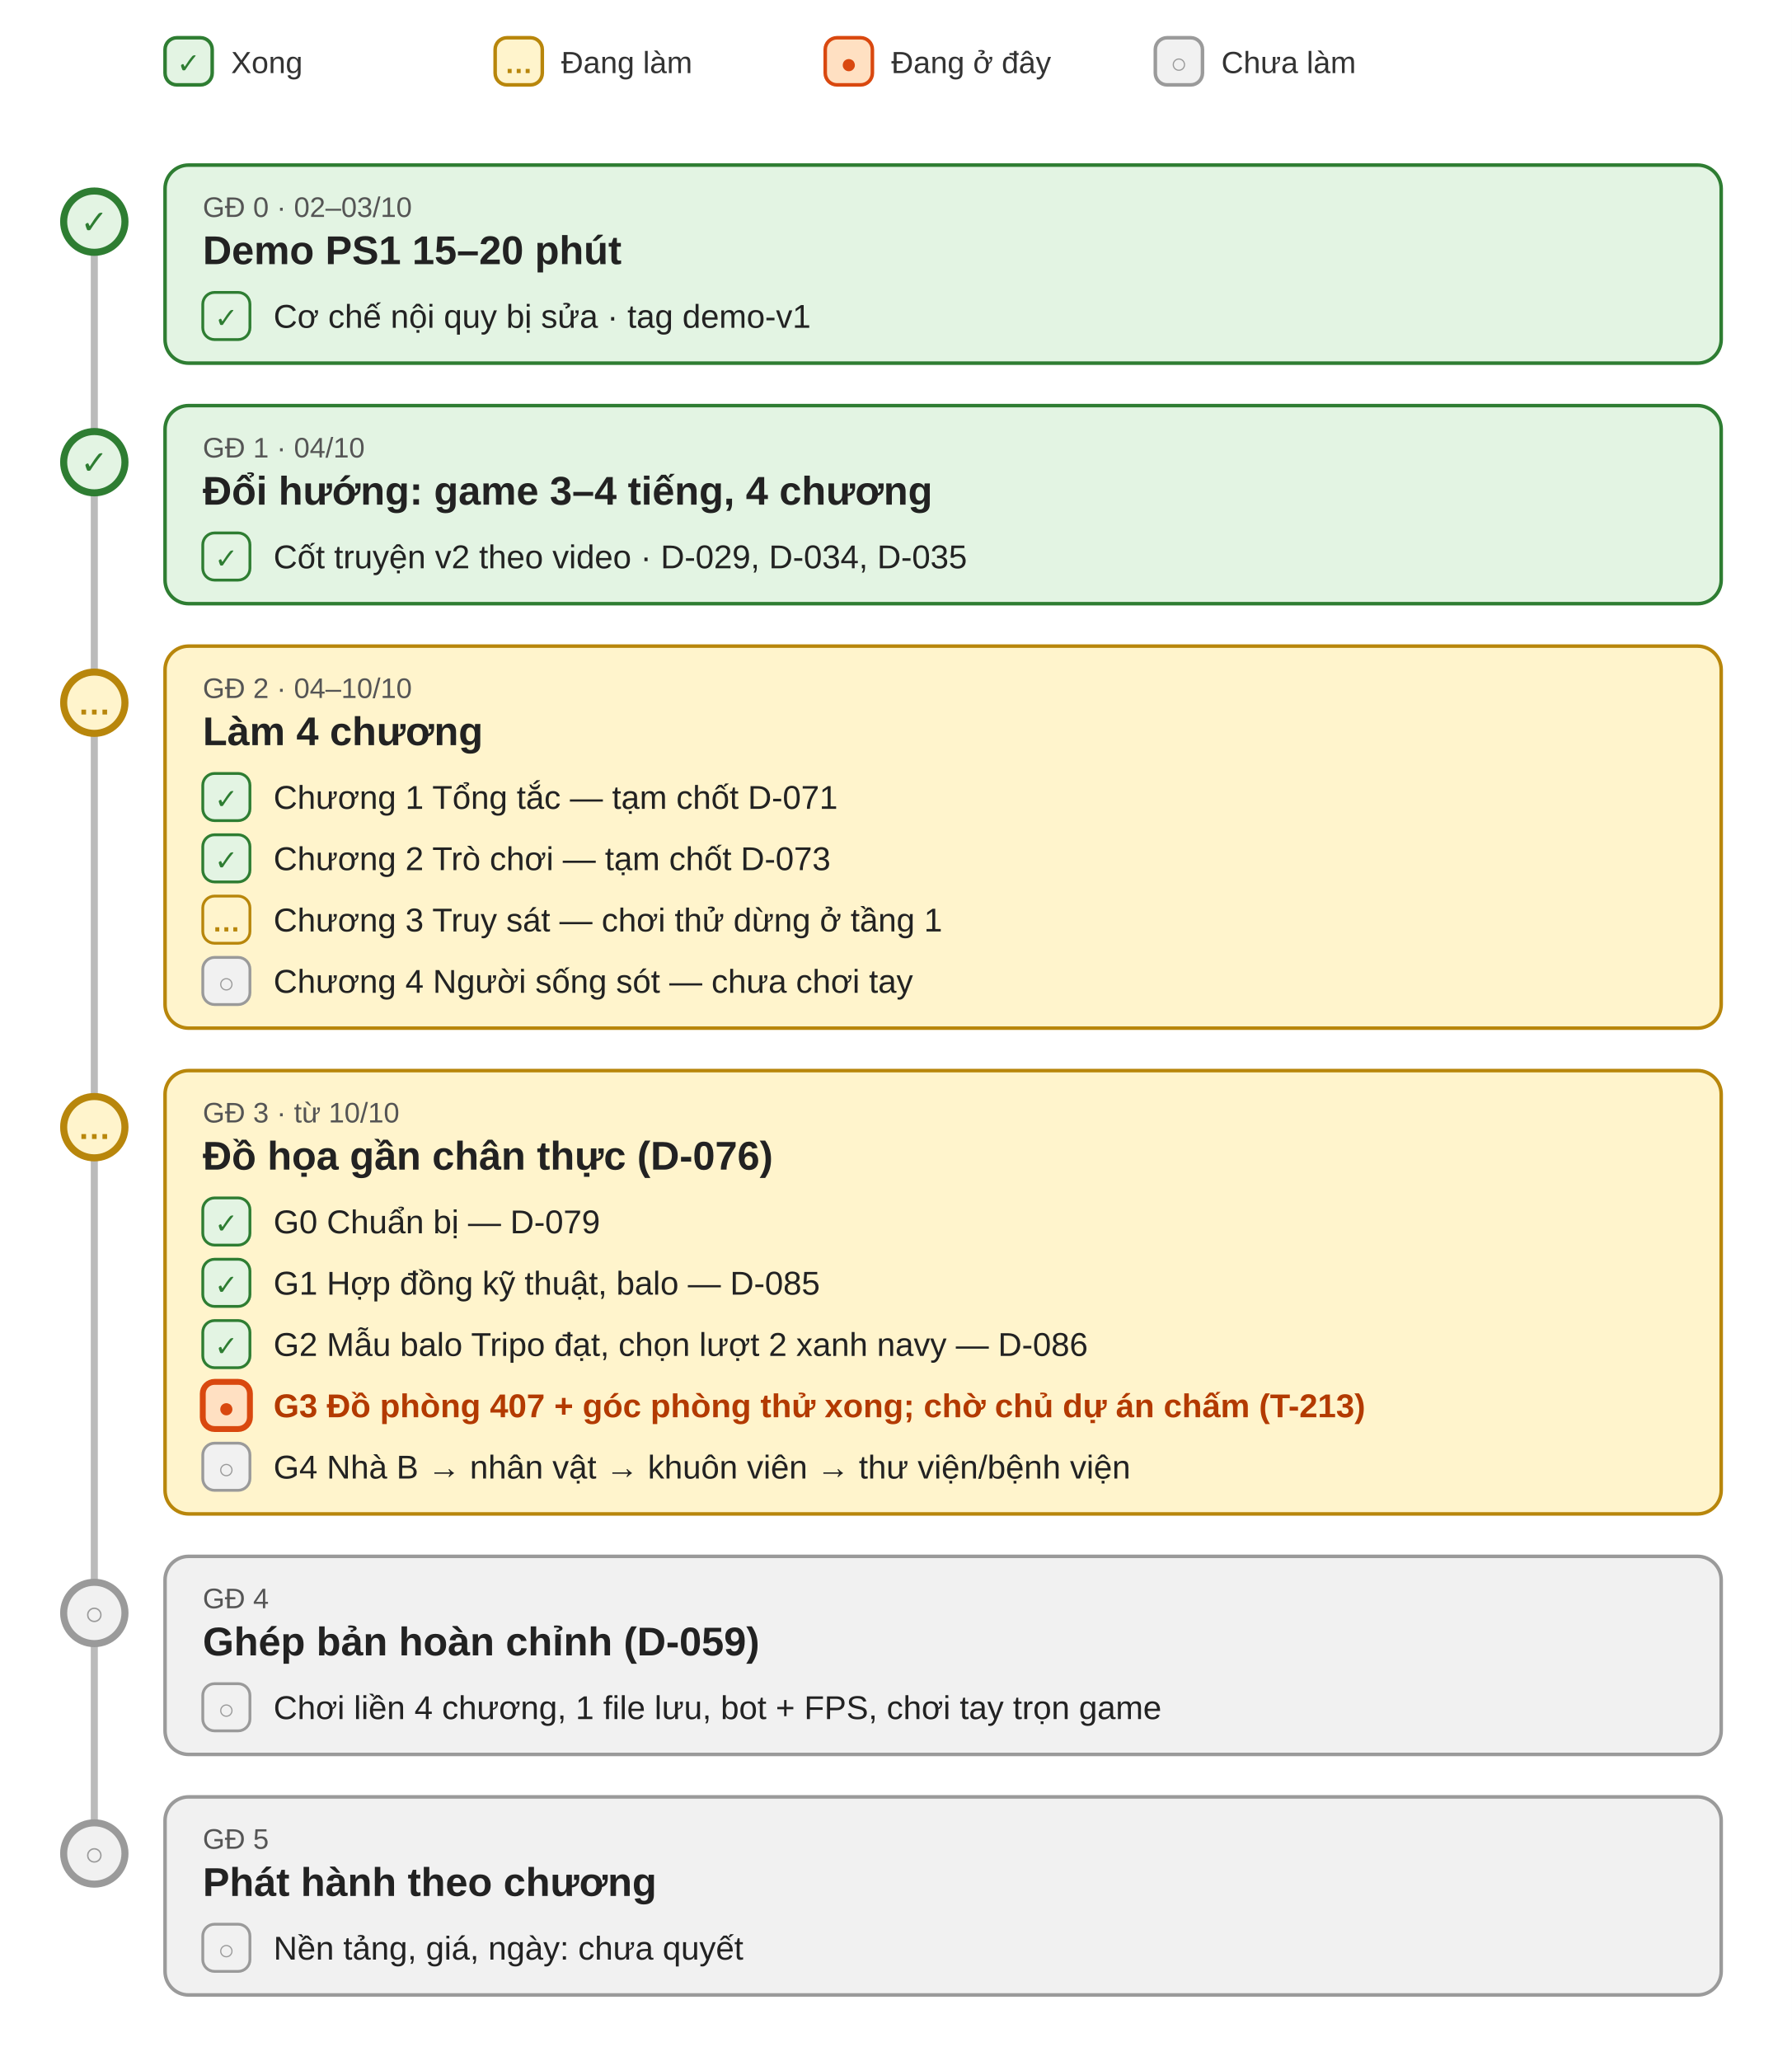
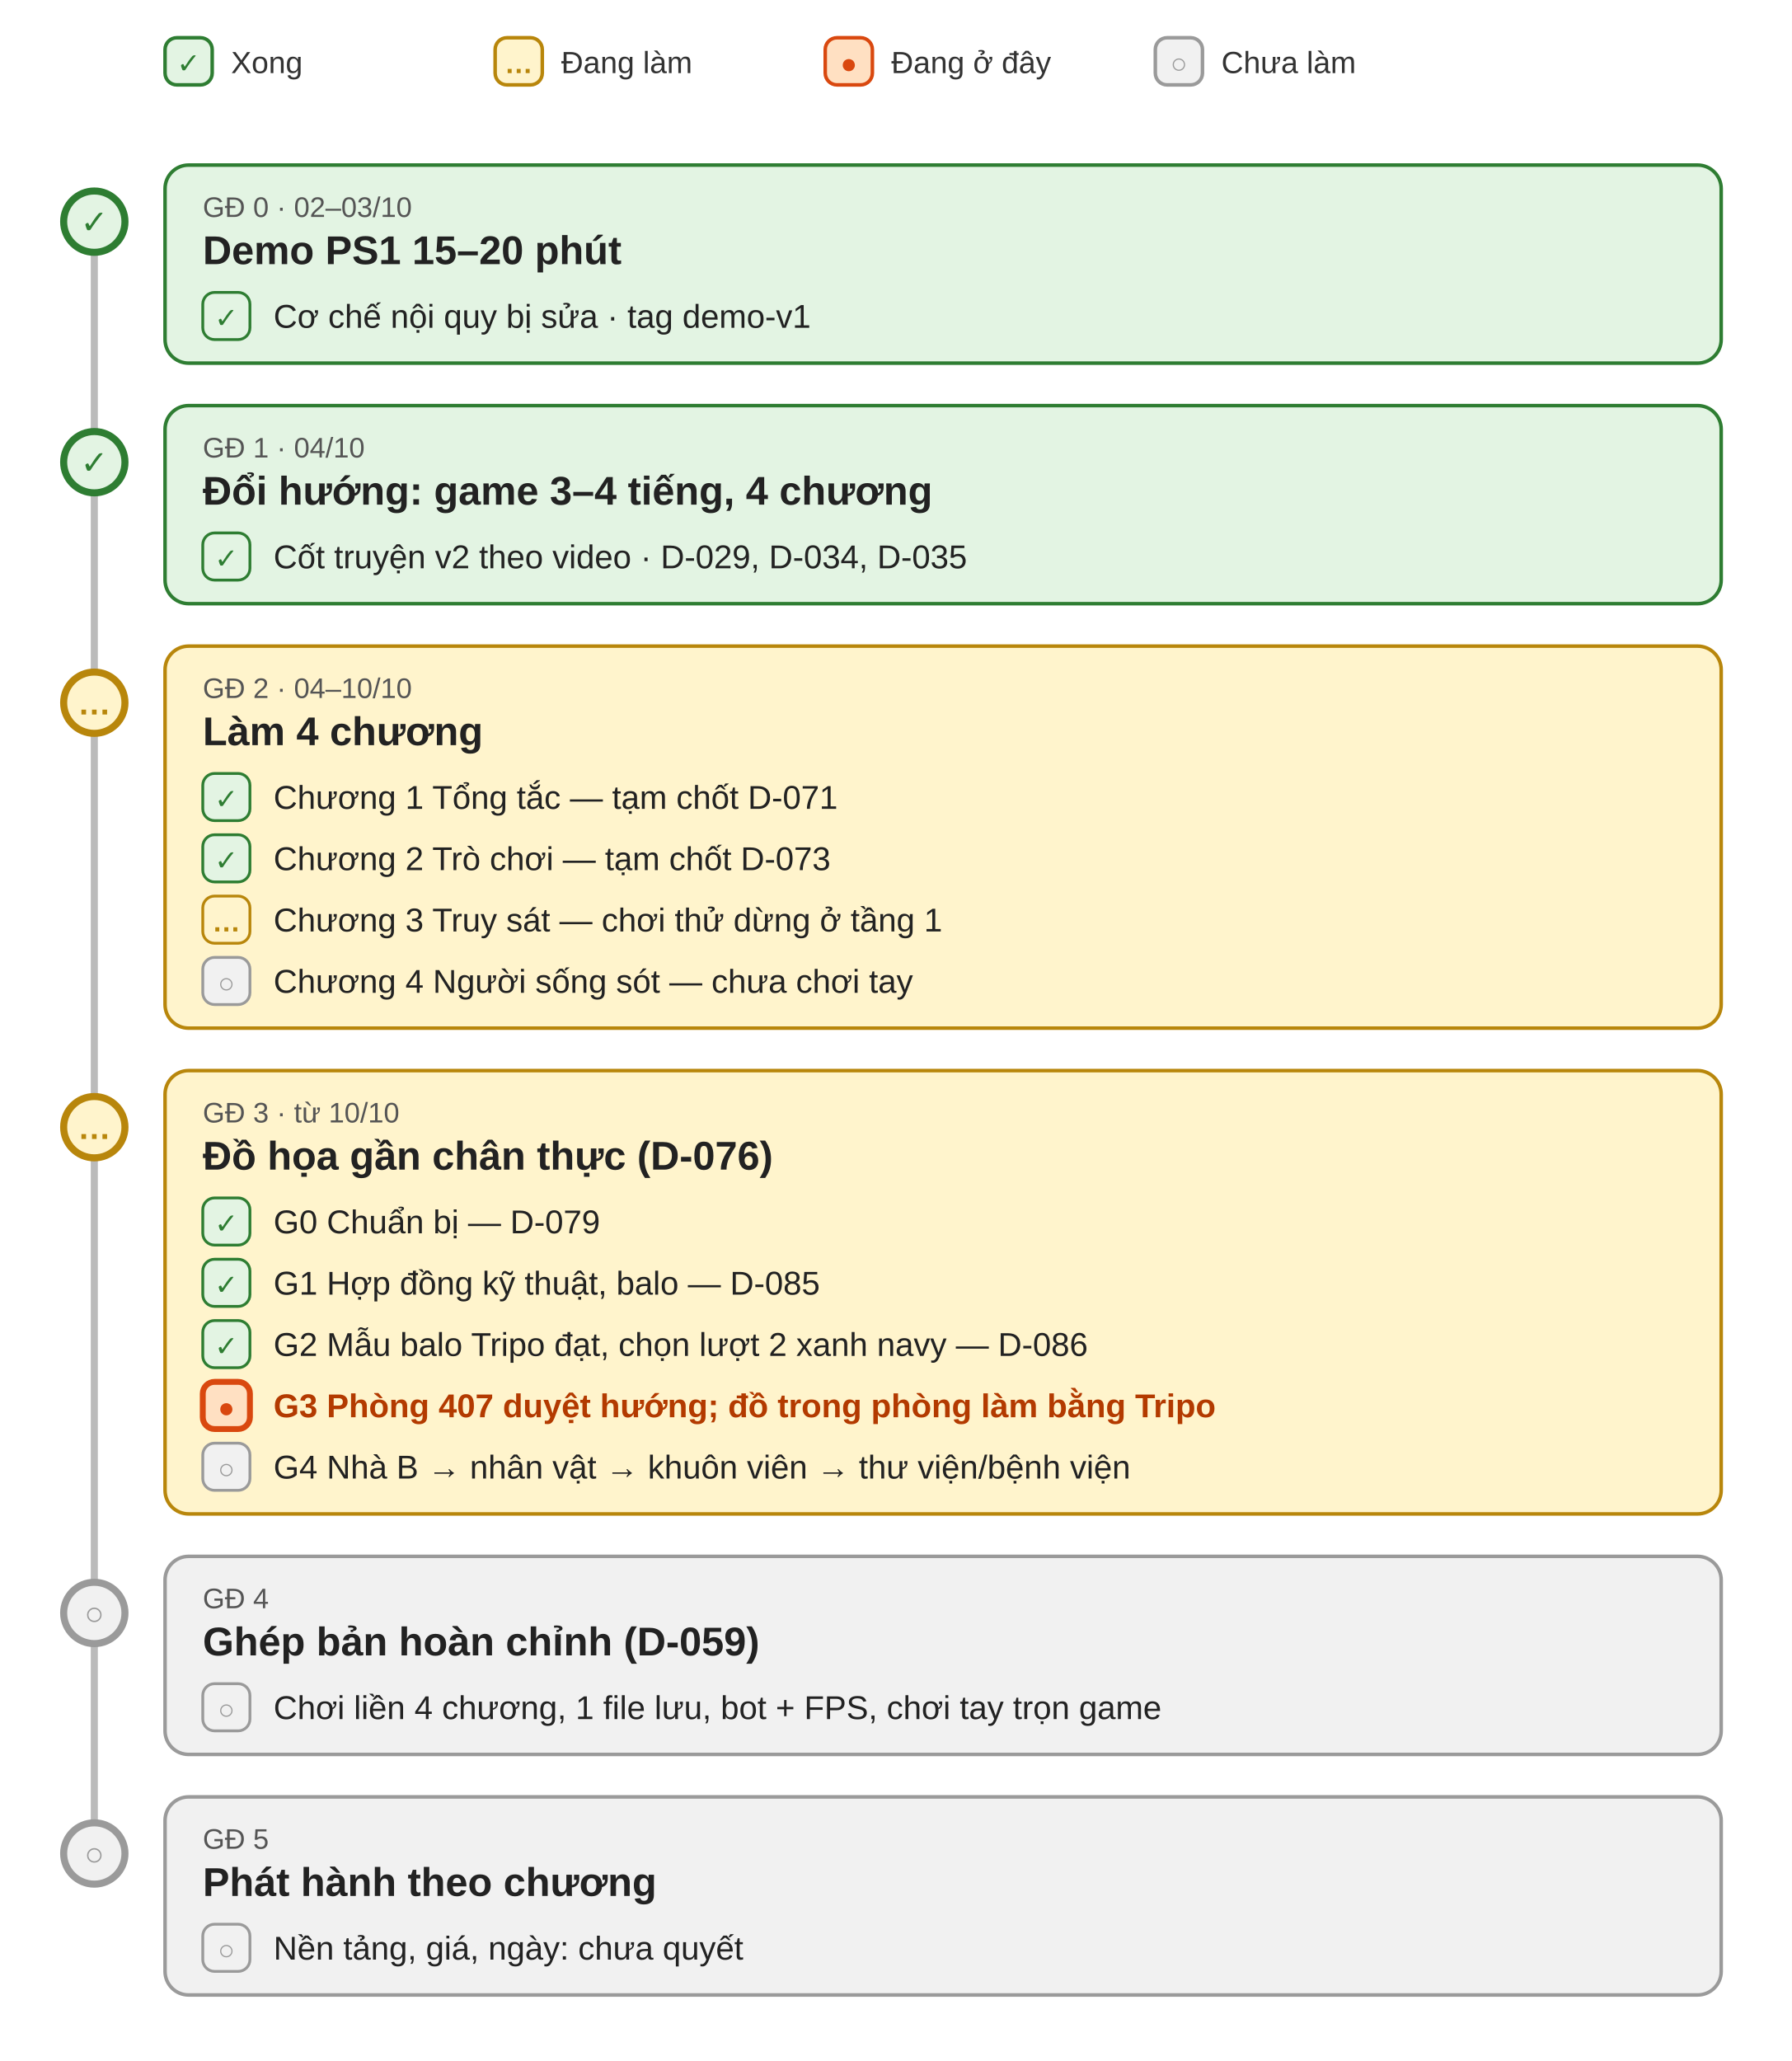
<svg xmlns="http://www.w3.org/2000/svg" width="760" height="874" viewBox="0 0 760 874">
  <rect width="760" height="874" fill="#ffffff" />
  <rect x="70" y="16" width="20" height="20" rx="5" fill="#e3f4e3" stroke="#2e7d32" stroke-width="1.5" />
  <text x="80" y="31" text-anchor="middle" font-family="Segoe UI, Arial, sans-serif" font-size="12" font-weight="700" fill="#2e7d32">✓</text>
  <text x="98" y="31" font-family="Segoe UI, Arial, sans-serif" font-size="13" fill="#333">Xong</text>
  <rect x="210" y="16" width="20" height="20" rx="5" fill="#fff4cc" stroke="#b8860b" stroke-width="1.5" />
  <text x="220" y="31" text-anchor="middle" font-family="Segoe UI, Arial, sans-serif" font-size="12" font-weight="700" fill="#b8860b">…</text>
  <text x="238" y="31" font-family="Segoe UI, Arial, sans-serif" font-size="13" fill="#333">Đang làm</text>
  <rect x="350" y="16" width="20" height="20" rx="5" fill="#ffe0c2" stroke="#d9480f" stroke-width="1.5" />
  <text x="360" y="31" text-anchor="middle" font-family="Segoe UI, Arial, sans-serif" font-size="12" font-weight="700" fill="#d9480f">●</text>
  <text x="378" y="31" font-family="Segoe UI, Arial, sans-serif" font-size="13" fill="#333">Đang ở đây</text>
  <rect x="490" y="16" width="20" height="20" rx="5" fill="#f1f1f1" stroke="#9a9a9a" stroke-width="1.5" />
  <text x="500" y="31" text-anchor="middle" font-family="Segoe UI, Arial, sans-serif" font-size="12" font-weight="700" fill="#9a9a9a">○</text>
  <text x="518" y="31" font-family="Segoe UI, Arial, sans-serif" font-size="13" fill="#333">Chưa làm</text>
  <line x1="40" y1="94" x2="40" y2="196" stroke="#bbb" stroke-width="3" />
  <circle cx="40" cy="94" r="13" fill="#e3f4e3" stroke="#2e7d32" stroke-width="3" />
  <text x="40" y="99" text-anchor="middle" font-family="Segoe UI, Arial, sans-serif" font-size="14" font-weight="700" fill="#2e7d32">✓</text>
  <rect x="70" y="70" width="660" height="84" rx="10" fill="#e3f4e3" stroke="#2e7d32" stroke-width="1.5" />
  <text x="86" y="92" font-family="Segoe UI, Arial, sans-serif" font-size="12" fill="#555">GĐ 0 · 02–03/10</text>
  <text x="86" y="112" font-family="Segoe UI, Arial, sans-serif" font-size="17" font-weight="700" fill="#222">Demo PS1 15–20 phút</text>
  <rect x="86" y="124" width="20" height="20" rx="5" fill="#e3f4e3" stroke="#2e7d32" stroke-width="1.2" />
  <text x="96" y="139" text-anchor="middle" font-family="Segoe UI, Arial, sans-serif" font-size="12" font-weight="700" fill="#2e7d32">✓</text>
  <text x="116" y="139" font-family="Segoe UI, Arial, sans-serif" font-size="14" font-weight="400" fill="#222">Cơ chế nội quy bị sửa · tag demo-v1</text>
  <line x1="40" y1="196" x2="40" y2="298" stroke="#bbb" stroke-width="3" />
  <circle cx="40" cy="196" r="13" fill="#e3f4e3" stroke="#2e7d32" stroke-width="3" />
  <text x="40" y="201" text-anchor="middle" font-family="Segoe UI, Arial, sans-serif" font-size="14" font-weight="700" fill="#2e7d32">✓</text>
  <rect x="70" y="172" width="660" height="84" rx="10" fill="#e3f4e3" stroke="#2e7d32" stroke-width="1.5" />
  <text x="86" y="194" font-family="Segoe UI, Arial, sans-serif" font-size="12" fill="#555">GĐ 1 · 04/10</text>
  <text x="86" y="214" font-family="Segoe UI, Arial, sans-serif" font-size="17" font-weight="700" fill="#222">Đổi hướng: game 3–4 tiếng, 4 chương</text>
  <rect x="86" y="226" width="20" height="20" rx="5" fill="#e3f4e3" stroke="#2e7d32" stroke-width="1.2" />
  <text x="96" y="241" text-anchor="middle" font-family="Segoe UI, Arial, sans-serif" font-size="12" font-weight="700" fill="#2e7d32">✓</text>
  <text x="116" y="241" font-family="Segoe UI, Arial, sans-serif" font-size="14" font-weight="400" fill="#222">Cốt truyện v2 theo video · D-029, D-034, D-035</text>
  <line x1="40" y1="298" x2="40" y2="478" stroke="#bbb" stroke-width="3" />
  <circle cx="40" cy="298" r="13" fill="#fff4cc" stroke="#b8860b" stroke-width="3" />
  <text x="40" y="303" text-anchor="middle" font-family="Segoe UI, Arial, sans-serif" font-size="14" font-weight="700" fill="#b8860b">…</text>
  <rect x="70" y="274" width="660" height="162" rx="10" fill="#fff4cc" stroke="#b8860b" stroke-width="1.5" />
  <text x="86" y="296" font-family="Segoe UI, Arial, sans-serif" font-size="12" fill="#555">GĐ 2 · 04–10/10</text>
  <text x="86" y="316" font-family="Segoe UI, Arial, sans-serif" font-size="17" font-weight="700" fill="#222">Làm 4 chương</text>
  <rect x="86" y="328" width="20" height="20" rx="5" fill="#e3f4e3" stroke="#2e7d32" stroke-width="1.2" />
  <text x="96" y="343" text-anchor="middle" font-family="Segoe UI, Arial, sans-serif" font-size="12" font-weight="700" fill="#2e7d32">✓</text>
  <text x="116" y="343" font-family="Segoe UI, Arial, sans-serif" font-size="14" font-weight="400" fill="#222">Chương 1 Tổng tắc — tạm chốt D-071</text>
  <rect x="86" y="354" width="20" height="20" rx="5" fill="#e3f4e3" stroke="#2e7d32" stroke-width="1.2" />
  <text x="96" y="369" text-anchor="middle" font-family="Segoe UI, Arial, sans-serif" font-size="12" font-weight="700" fill="#2e7d32">✓</text>
  <text x="116" y="369" font-family="Segoe UI, Arial, sans-serif" font-size="14" font-weight="400" fill="#222">Chương 2 Trò chơi — tạm chốt D-073</text>
  <rect x="86" y="380" width="20" height="20" rx="5" fill="#fff4cc" stroke="#b8860b" stroke-width="1.2" />
  <text x="96" y="395" text-anchor="middle" font-family="Segoe UI, Arial, sans-serif" font-size="12" font-weight="700" fill="#b8860b">…</text>
  <text x="116" y="395" font-family="Segoe UI, Arial, sans-serif" font-size="14" font-weight="400" fill="#222">Chương 3 Truy sát — chơi thử dừng ở tầng 1</text>
  <rect x="86" y="406" width="20" height="20" rx="5" fill="#f1f1f1" stroke="#9a9a9a" stroke-width="1.2" />
  <text x="96" y="421" text-anchor="middle" font-family="Segoe UI, Arial, sans-serif" font-size="12" font-weight="700" fill="#9a9a9a">○</text>
  <text x="116" y="421" font-family="Segoe UI, Arial, sans-serif" font-size="14" font-weight="400" fill="#222">Chương 4 Người sống sót — chưa chơi tay</text>
  <line x1="40" y1="478" x2="40" y2="684" stroke="#bbb" stroke-width="3" />
  <circle cx="40" cy="478" r="13" fill="#fff4cc" stroke="#b8860b" stroke-width="3" />
  <text x="40" y="483" text-anchor="middle" font-family="Segoe UI, Arial, sans-serif" font-size="14" font-weight="700" fill="#b8860b">…</text>
  <rect x="70" y="454" width="660" height="188" rx="10" fill="#fff4cc" stroke="#b8860b" stroke-width="1.5" />
  <text x="86" y="476" font-family="Segoe UI, Arial, sans-serif" font-size="12" fill="#555">GĐ 3 · từ 10/10</text>
  <text x="86" y="496" font-family="Segoe UI, Arial, sans-serif" font-size="17" font-weight="700" fill="#222">Đồ họa gần chân thực (D-076)</text>
  <rect x="86" y="508" width="20" height="20" rx="5" fill="#e3f4e3" stroke="#2e7d32" stroke-width="1.2" />
  <text x="96" y="523" text-anchor="middle" font-family="Segoe UI, Arial, sans-serif" font-size="12" font-weight="700" fill="#2e7d32">✓</text>
  <text x="116" y="523" font-family="Segoe UI, Arial, sans-serif" font-size="14" font-weight="400" fill="#222">G0 Chuẩn bị — D-079</text>
  <rect x="86" y="534" width="20" height="20" rx="5" fill="#e3f4e3" stroke="#2e7d32" stroke-width="1.2" />
  <text x="96" y="549" text-anchor="middle" font-family="Segoe UI, Arial, sans-serif" font-size="12" font-weight="700" fill="#2e7d32">✓</text>
  <text x="116" y="549" font-family="Segoe UI, Arial, sans-serif" font-size="14" font-weight="400" fill="#222">G1 Hợp đồng kỹ thuật, balo — D-085</text>
  <rect x="86" y="560" width="20" height="20" rx="5" fill="#e3f4e3" stroke="#2e7d32" stroke-width="1.2" />
  <text x="96" y="575" text-anchor="middle" font-family="Segoe UI, Arial, sans-serif" font-size="12" font-weight="700" fill="#2e7d32">✓</text>
  <text x="116" y="575" font-family="Segoe UI, Arial, sans-serif" font-size="14" font-weight="400" fill="#222">G2 Mẫu balo Tripo đạt, chọn lượt 2 xanh navy — D-086</text>
  <rect x="86" y="586" width="20" height="20" rx="5" fill="#ffe0c2" stroke="#d9480f" stroke-width="2.5" />
  <text x="96" y="601" text-anchor="middle" font-family="Segoe UI, Arial, sans-serif" font-size="12" font-weight="700" fill="#d9480f">●</text>
-   <text x="116" y="601" font-family="Segoe UI, Arial, sans-serif" font-size="14" font-weight="700" fill="#b33a00">G3 Đồ phòng 407 + góc phòng thử xong; chờ chủ dự án chấm (T-213)</text>
+   <text x="116" y="601" font-family="Segoe UI, Arial, sans-serif" font-size="14" font-weight="700" fill="#b33a00">G3 Phòng 407 duyệt hướng; đồ trong phòng làm bằng Tripo</text>
  <rect x="86" y="612" width="20" height="20" rx="5" fill="#f1f1f1" stroke="#9a9a9a" stroke-width="1.2" />
  <text x="96" y="627" text-anchor="middle" font-family="Segoe UI, Arial, sans-serif" font-size="12" font-weight="700" fill="#9a9a9a">○</text>
  <text x="116" y="627" font-family="Segoe UI, Arial, sans-serif" font-size="14" font-weight="400" fill="#222">G4 Nhà B → nhân vật → khuôn viên → thư viện/bệnh viện</text>
  <line x1="40" y1="684" x2="40" y2="786" stroke="#bbb" stroke-width="3" />
  <circle cx="40" cy="684" r="13" fill="#f1f1f1" stroke="#9a9a9a" stroke-width="3" />
  <text x="40" y="689" text-anchor="middle" font-family="Segoe UI, Arial, sans-serif" font-size="14" font-weight="700" fill="#9a9a9a">○</text>
  <rect x="70" y="660" width="660" height="84" rx="10" fill="#f1f1f1" stroke="#9a9a9a" stroke-width="1.5" />
  <text x="86" y="682" font-family="Segoe UI, Arial, sans-serif" font-size="12" fill="#555">GĐ 4</text>
  <text x="86" y="702" font-family="Segoe UI, Arial, sans-serif" font-size="17" font-weight="700" fill="#222">Ghép bản hoàn chỉnh (D-059)</text>
  <rect x="86" y="714" width="20" height="20" rx="5" fill="#f1f1f1" stroke="#9a9a9a" stroke-width="1.2" />
  <text x="96" y="729" text-anchor="middle" font-family="Segoe UI, Arial, sans-serif" font-size="12" font-weight="700" fill="#9a9a9a">○</text>
  <text x="116" y="729" font-family="Segoe UI, Arial, sans-serif" font-size="14" font-weight="400" fill="#222">Chơi liền 4 chương, 1 file lưu, bot + FPS, chơi tay trọn game</text>
  <circle cx="40" cy="786" r="13" fill="#f1f1f1" stroke="#9a9a9a" stroke-width="3" />
  <text x="40" y="791" text-anchor="middle" font-family="Segoe UI, Arial, sans-serif" font-size="14" font-weight="700" fill="#9a9a9a">○</text>
  <rect x="70" y="762" width="660" height="84" rx="10" fill="#f1f1f1" stroke="#9a9a9a" stroke-width="1.5" />
  <text x="86" y="784" font-family="Segoe UI, Arial, sans-serif" font-size="12" fill="#555">GĐ 5</text>
  <text x="86" y="804" font-family="Segoe UI, Arial, sans-serif" font-size="17" font-weight="700" fill="#222">Phát hành theo chương</text>
  <rect x="86" y="816" width="20" height="20" rx="5" fill="#f1f1f1" stroke="#9a9a9a" stroke-width="1.2" />
  <text x="96" y="831" text-anchor="middle" font-family="Segoe UI, Arial, sans-serif" font-size="12" font-weight="700" fill="#9a9a9a">○</text>
  <text x="116" y="831" font-family="Segoe UI, Arial, sans-serif" font-size="14" font-weight="400" fill="#222">Nền tảng, giá, ngày: chưa quyết</text>
</svg>
